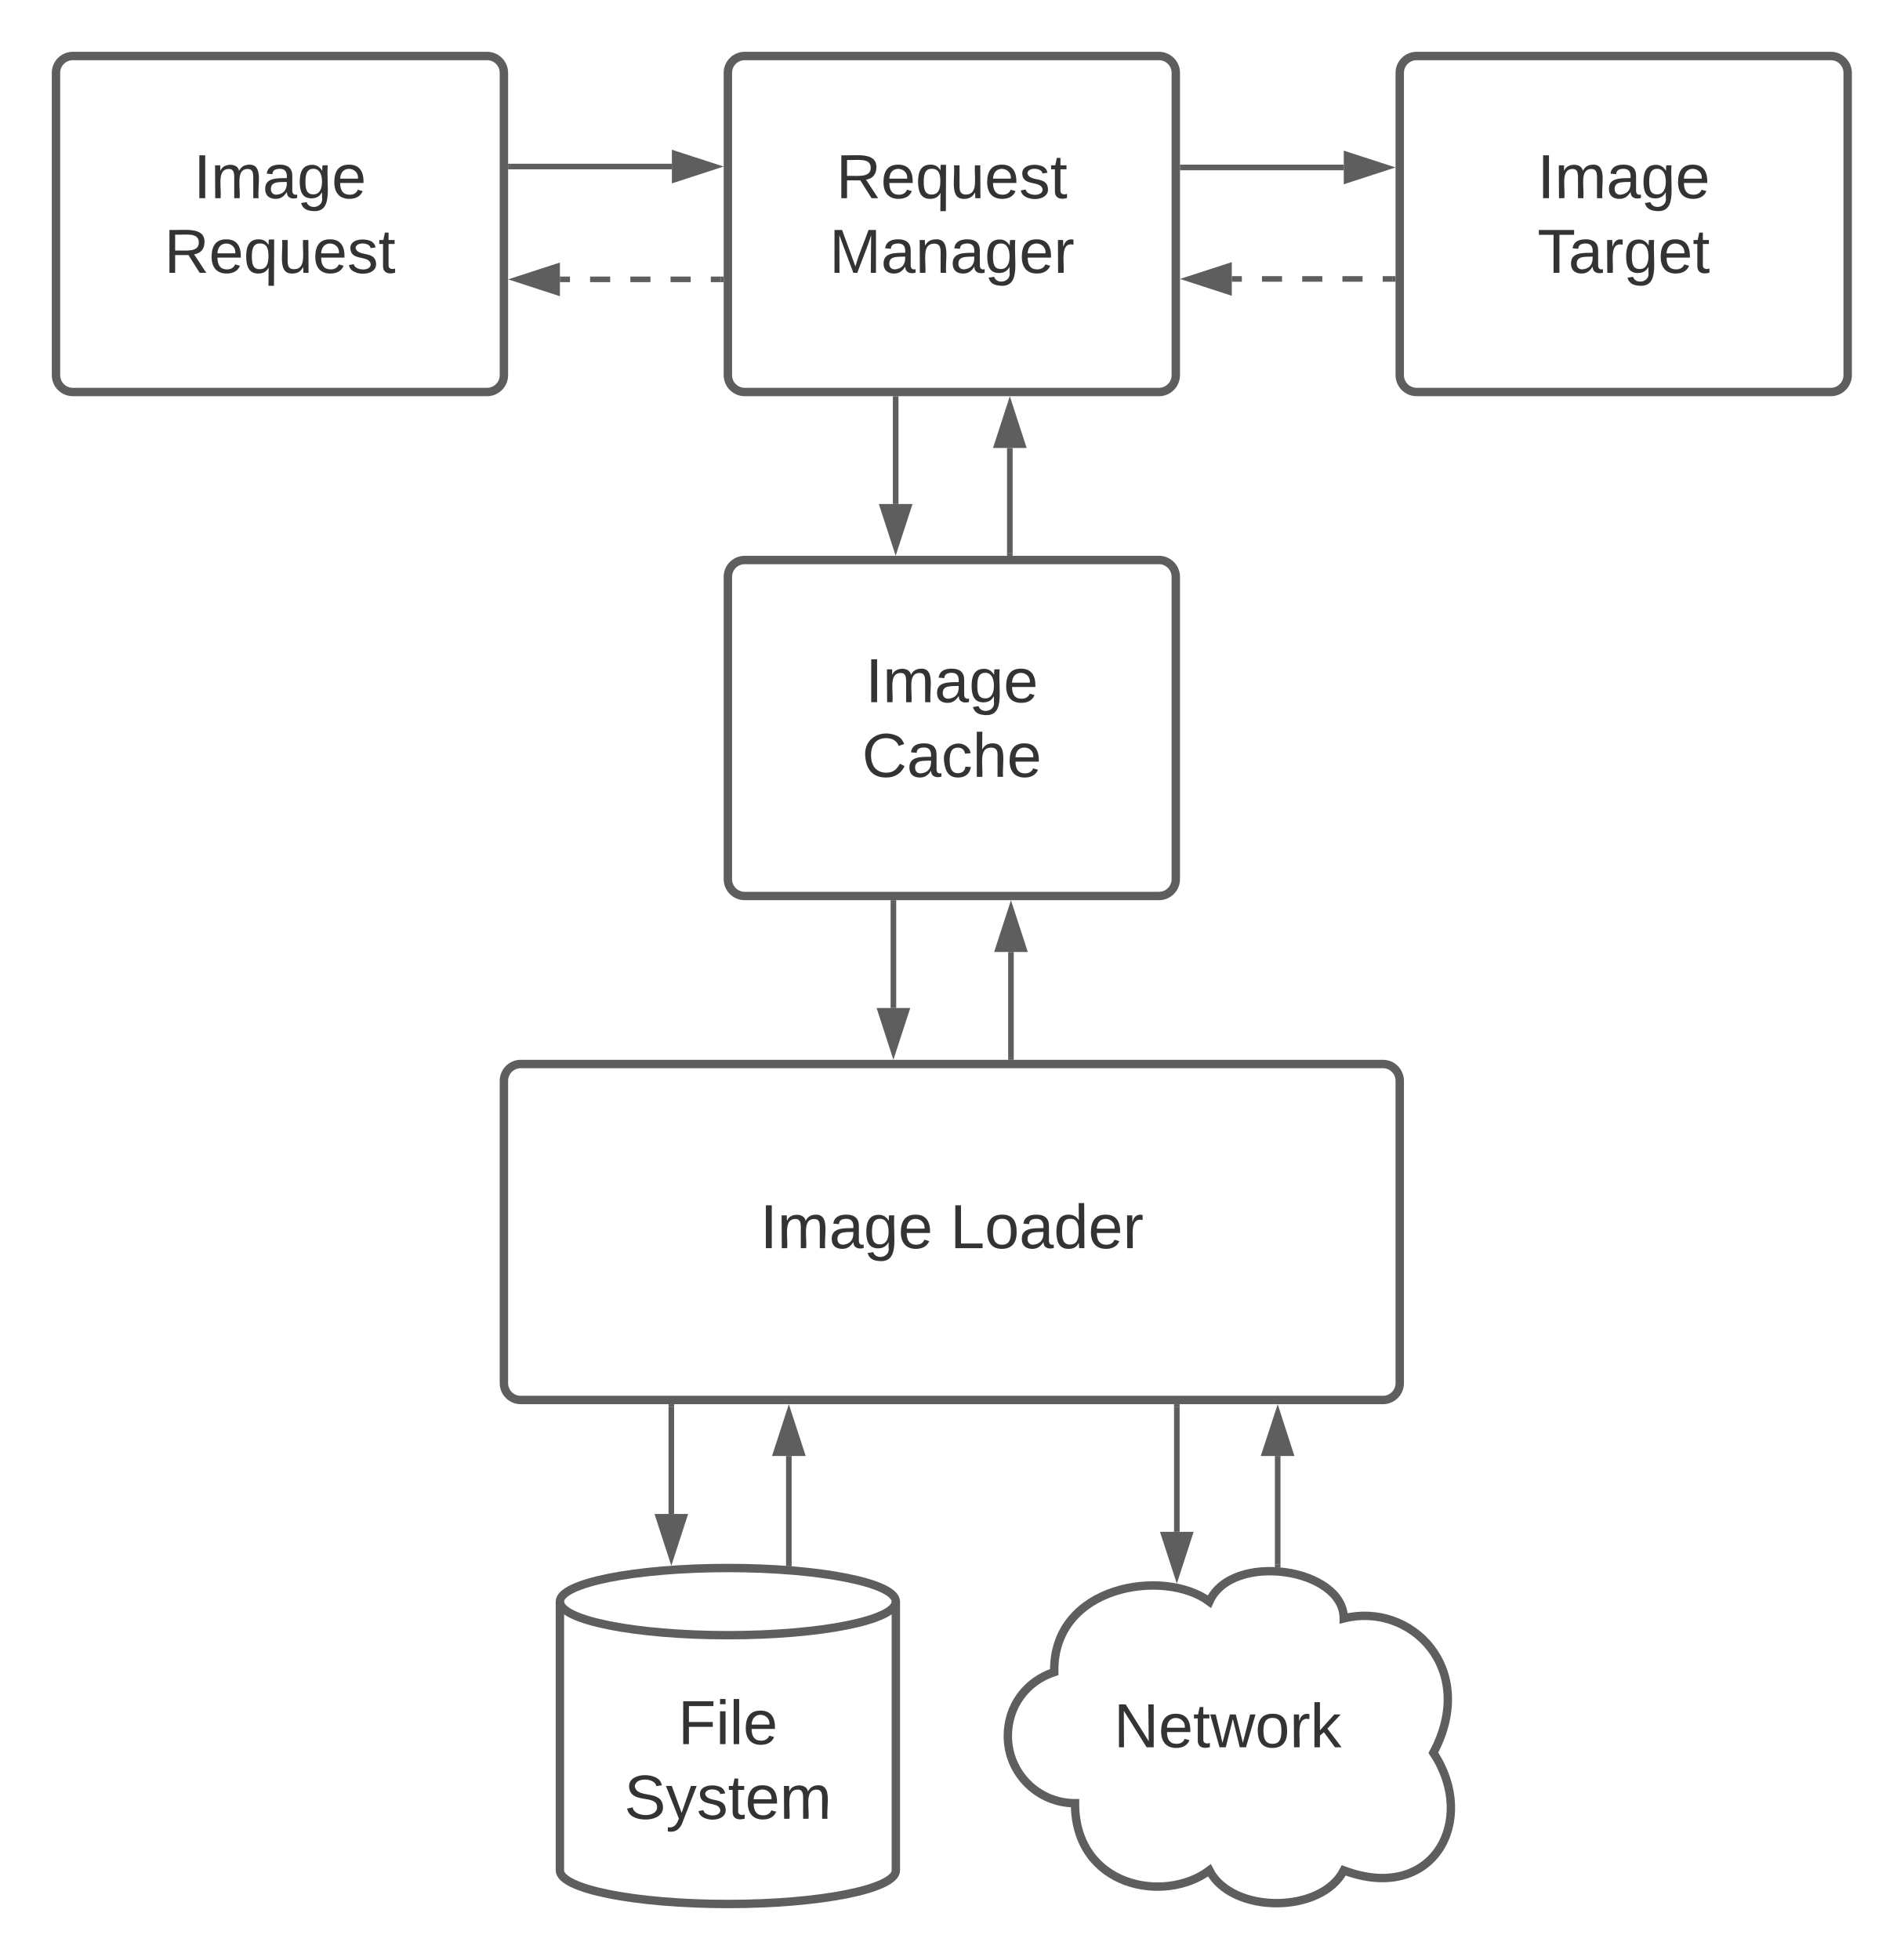
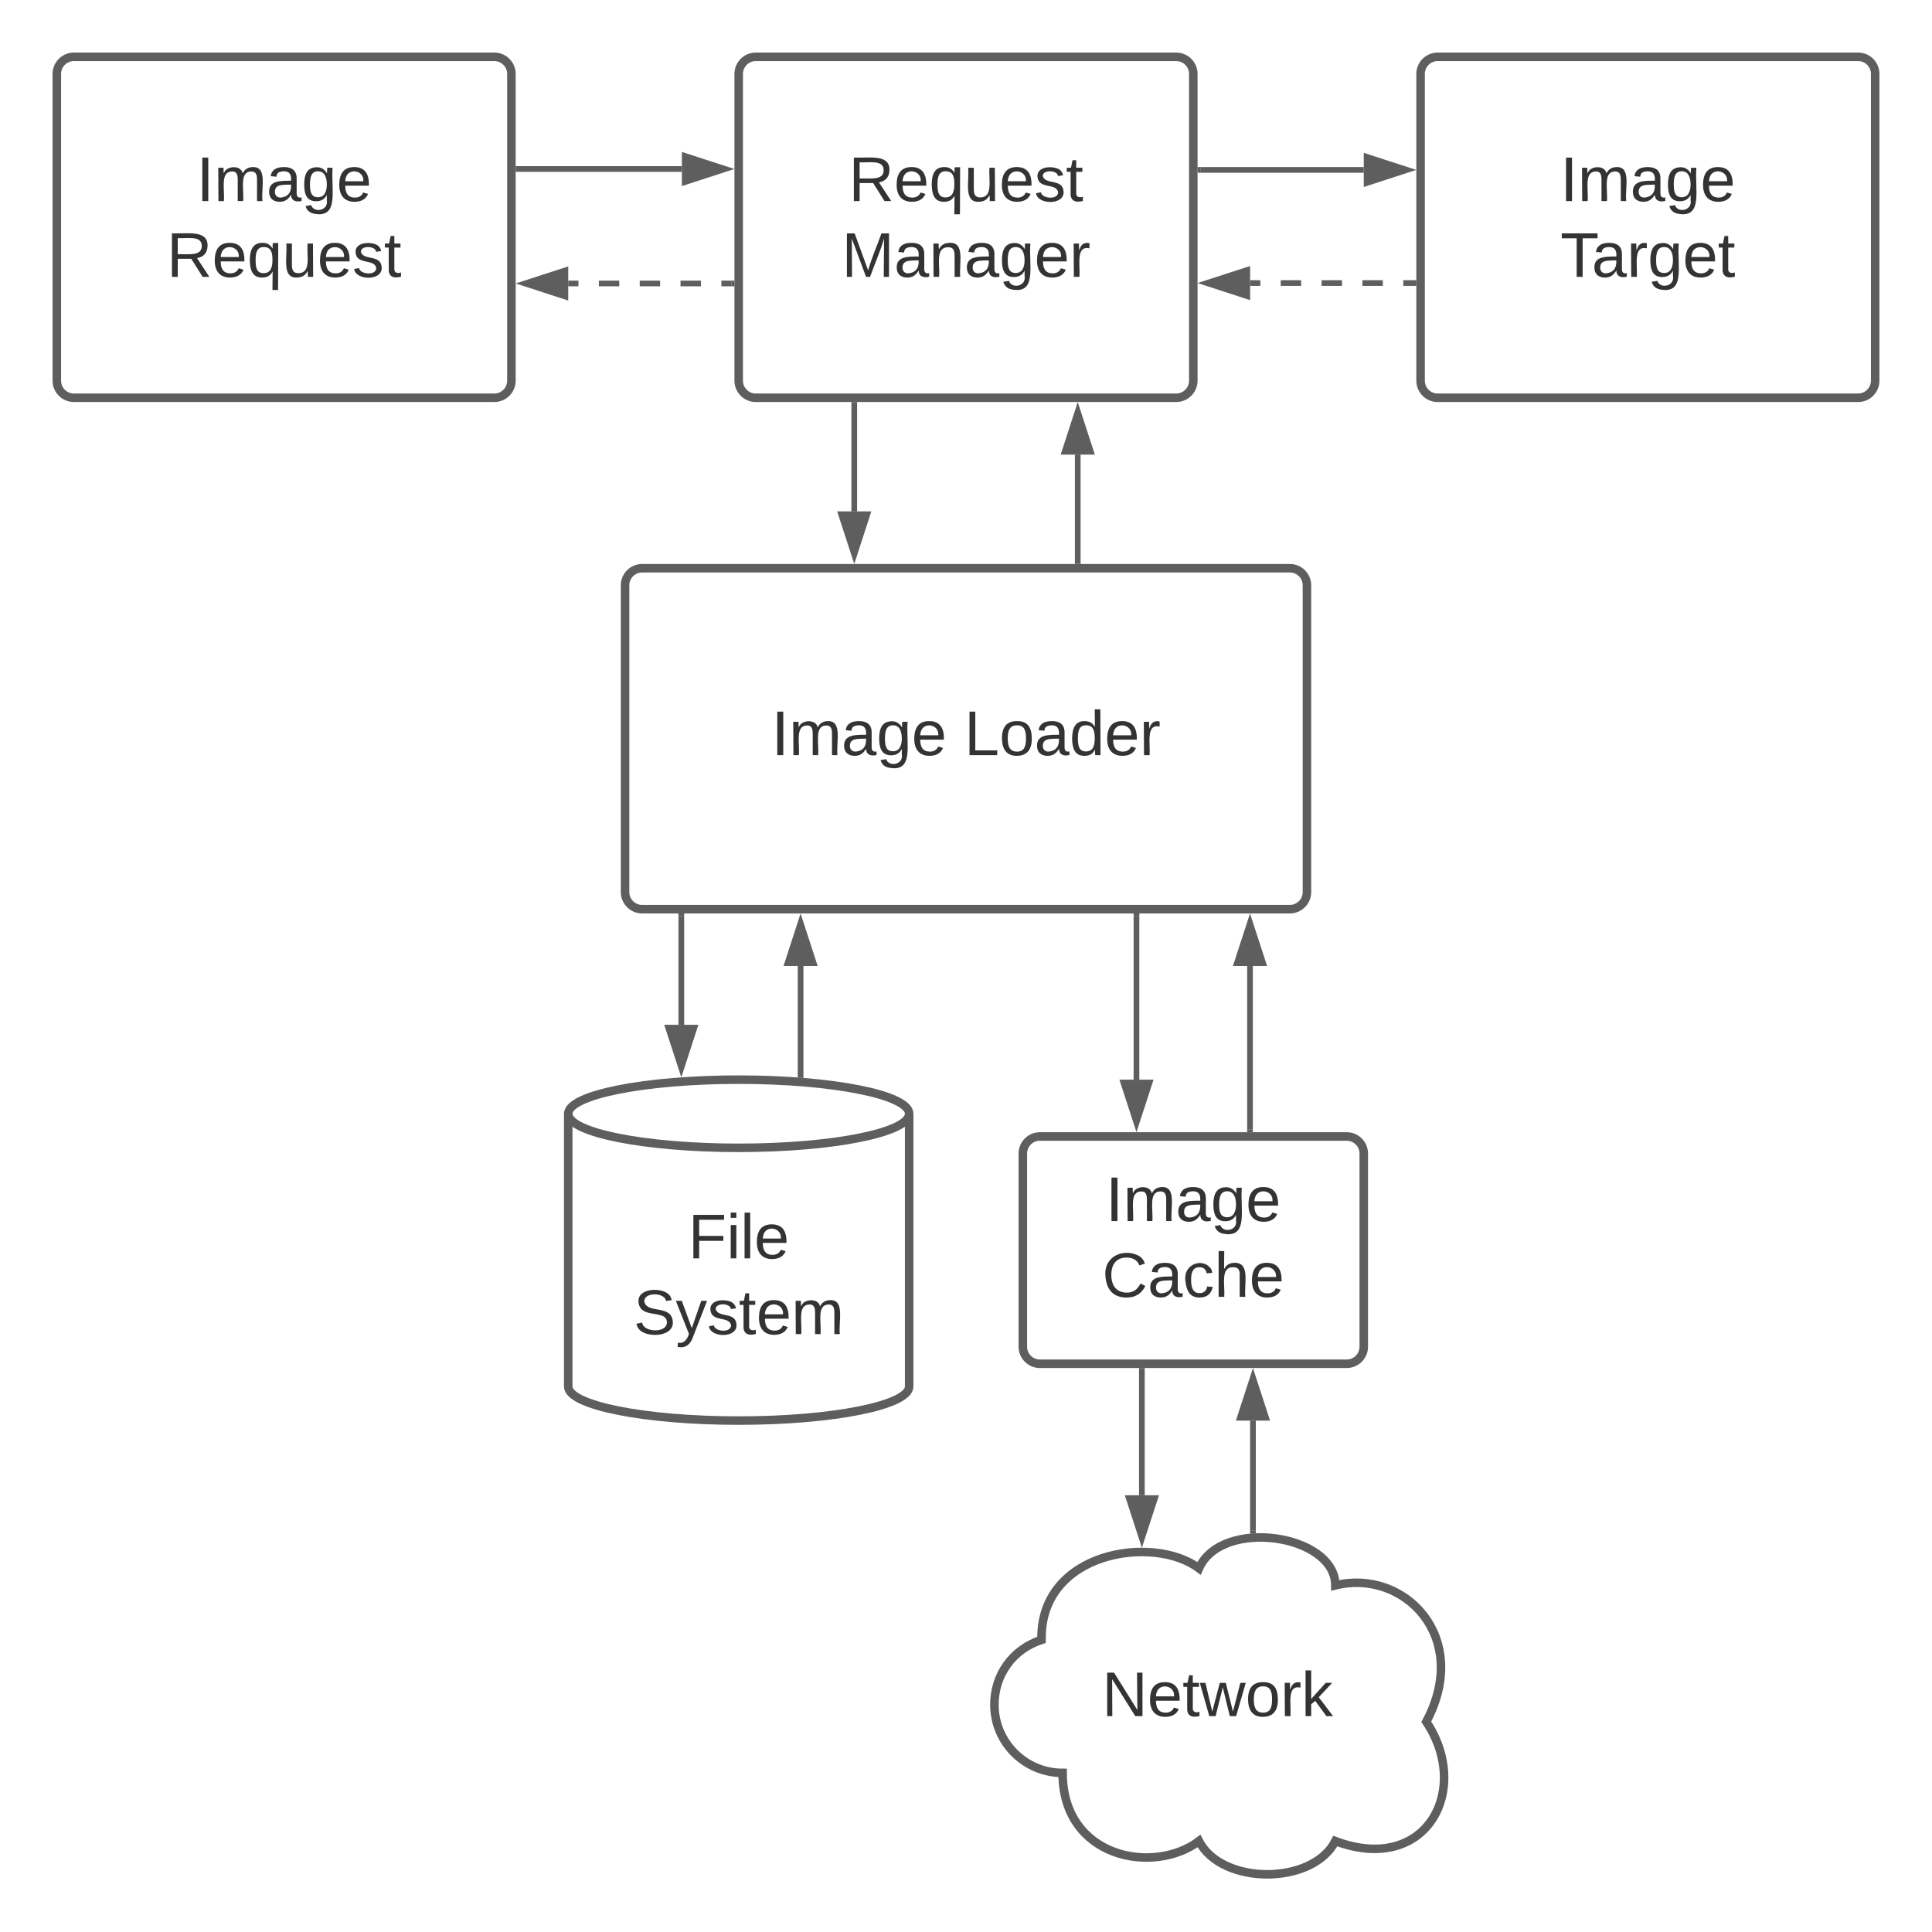
- <svg xmlns="http://www.w3.org/2000/svg" xmlns:ns1="lucid" xmlns:xlink="http://www.w3.org/1999/xlink" width="680" height="700">
+ <svg xmlns="http://www.w3.org/2000/svg" xmlns:ns1="lucid" xmlns:xlink="http://www.w3.org/1999/xlink" width="680" height="680">
  <g transform="translate(-60 -60)" ns1:page-tab-id="0_0">
    <path d="M0 0h1760v1360H0z" fill="#fff" />
-     <path d="M240 446c0-3.3 2.7-6 6-6h308c3.3 0 6 2.7 6 6v108c0 3.3-2.7 6-6 6H246c-3.3 0-6-2.7-6-6z" stroke="#5e5e5e" stroke-width="3" fill="#fff" />
-     <use xlink:href="#a" transform="matrix(1,0,0,1,252,452) translate(79.54321 53.77778)" />
-     <use xlink:href="#b" transform="matrix(1,0,0,1,252,452) translate(147.3827 53.77778)" />
+     <path d="M280 266c0-3.3 2.7-6 6-6h228c3.3 0 6 2.7 6 6v108c0 3.3-2.7 6-6 6H286c-3.3 0-6-2.7-6-6z" stroke="#5e5e5e" stroke-width="3" fill="#fff" />
+     <use xlink:href="#a" transform="matrix(1,0,0,1,292,272) translate(39.54321 53.77778)" />
+     <use xlink:href="#b" transform="matrix(1,0,0,1,292,272) translate(107.3827 53.77778)" />
    <path d="M320 86c0-3.3 2.7-6 6-6h148c3.3 0 6 2.7 6 6v108c0 3.3-2.7 6-6 6H326c-3.3 0-6-2.7-6-6z" stroke="#5e5e5e" stroke-width="3" fill="#fff" />
    <use xlink:href="#c" transform="matrix(1,0,0,1,332,92) translate(26.67284 38.77778)" />
    <use xlink:href="#d" transform="matrix(1,0,0,1,332,92) translate(24.23457 65.44444)" />
    <path d="M560 86c0-3.3 2.7-6 6-6h148c3.3 0 6 2.7 6 6v108c0 3.3-2.7 6-6 6H566c-3.3 0-6-2.7-6-6z" stroke="#5e5e5e" stroke-width="3" fill="#fff" />
    <use xlink:href="#e" transform="matrix(1,0,0,1,572,92) translate(37.16667 38.77778)" />
    <use xlink:href="#f" transform="matrix(1,0,0,1,572,92) translate(37.19753 65.44444)" />
    <path d="M482.5 119.8H540" stroke="#5e5e5e" stroke-width="2" fill="none" />
    <path d="M482.53 120.8h-1.03v-2h1.03" fill="#5e5e5e" />
    <path d="M555.26 119.8L541 124.44v-9.27z" stroke="#5e5e5e" stroke-width="2" fill="#5e5e5e" />
    <path d="M242.5 119.48H300" stroke="#5e5e5e" stroke-width="2" fill="none" />
    <path d="M242.53 120.48h-1.03v-2h1.03" fill="#5e5e5e" />
    <path d="M315.26 119.48L301 124.12v-9.27z" stroke="#5e5e5e" stroke-width="2" fill="#5e5e5e" />
    <path d="M317.5 159.77h-3.6m-7.18 0h-7.2m-7.18 0h-7.18m-7.2 0h-7.18m-7.18 0H260" stroke="#5e5e5e" stroke-width="2" fill="none" />
    <path d="M318.5 160.77h-1.03v-2h1.03" fill="#5e5e5e" />
    <path d="M244.74 159.77l14.26-4.63v9.27z" stroke="#5e5e5e" stroke-width="2" fill="#5e5e5e" />
-     <path d="M320 266c0-3.3 2.7-6 6-6h148c3.3 0 6 2.7 6 6v108c0 3.3-2.7 6-6 6H326c-3.3 0-6-2.7-6-6z" stroke="#5e5e5e" stroke-width="3" fill="#fff" />
-     <use xlink:href="#e" transform="matrix(1,0,0,1,332,272) translate(37.16667 38.77778)" />
-     <use xlink:href="#g" transform="matrix(1,0,0,1,332,272) translate(35.9321 65.44444)" />
-     <path d="M379.94 202.5V240" stroke="#5e5e5e" stroke-width="2" fill="none" />
-     <path d="M380.94 202.53h-2v-1.03h2" fill="#5e5e5e" />
-     <path d="M379.94 255.26L375.3 241h9.28z" stroke="#5e5e5e" stroke-width="2" fill="#5e5e5e" />
-     <path d="M420.72 257.5V220" stroke="#5e5e5e" stroke-width="2" fill="none" />
-     <path d="M421.72 258.5h-2v-1.03h2" fill="#5e5e5e" />
-     <path d="M420.72 204.74l4.63 14.26h-9.27z" stroke="#5e5e5e" stroke-width="2" fill="#5e5e5e" />
-     <path d="M379.13 382.5V420" stroke="#5e5e5e" stroke-width="2" fill="none" />
-     <path d="M380.13 382.53h-2v-1.03h2" fill="#5e5e5e" />
-     <path d="M379.13 435.26L374.5 421h9.27z" stroke="#5e5e5e" stroke-width="2" fill="#5e5e5e" />
-     <path d="M421.12 437.5V400" stroke="#5e5e5e" stroke-width="2" fill="none" />
-     <path d="M422.12 438.5h-2v-1.03h2" fill="#5e5e5e" />
-     <path d="M421.12 384.74l4.64 14.26h-9.27z" stroke="#5e5e5e" stroke-width="2" fill="#5e5e5e" />
+     <path d="M420 466c0-3.3 2.7-6 6-6h108c3.3 0 6 2.7 6 6v68c0 3.3-2.7 6-6 6H426c-3.3 0-6-2.7-6-6z" stroke="#5e5e5e" stroke-width="3" fill="#fff" />
+     <use xlink:href="#e" transform="matrix(1,0,0,1,432,472) translate(17.16667 17.77778)" />
+     <use xlink:href="#g" transform="matrix(1,0,0,1,432,472) translate(15.9321 44.44444)" />
    <path d="M557.5 159.62h-3.6m-7.18 0h-7.2m-7.18 0h-7.18m-7.2 0h-7.18m-7.18 0H500" stroke="#5e5e5e" stroke-width="2" fill="none" />
    <path d="M558.5 160.62h-1.03v-2h1.03" fill="#5e5e5e" />
    <path d="M484.74 159.62L499 155v9.26z" stroke="#5e5e5e" stroke-width="2" fill="#5e5e5e" />
    <path d="M80 86c0-3.3 2.7-6 6-6h148c3.3 0 6 2.7 6 6v108c0 3.3-2.7 6-6 6H86c-3.3 0-6-2.7-6-6z" stroke="#5e5e5e" stroke-width="3" fill="#fff" />
    <use xlink:href="#h" transform="matrix(1,0,0,1,92,92) translate(37.16667 38.77778)" />
    <use xlink:href="#i" transform="matrix(1,0,0,1,92,92) translate(26.67284 65.44444)" />
-     <path d="M444 704c-13.25 0-24-10.75-24-24 0-10.6 6.5-19.55 16.58-22.83C436 626 476 620 492 632c8-18 48-12 48 6 24-6 48 18 32 48 16 24 0 54-32 42-8 15.6-40 15.6-48 0-16 12-48 6-48-24z" stroke="#5e5e5e" stroke-width="3" fill="#fff" />
-     <use xlink:href="#j" transform="matrix(1,0,0,1,425,625) translate(32.85185 59.02778)" />
-     <path d="M380 728c0 6.63-26.86 12-60 12s-60-5.37-60-12v-96c0-6.63 26.86-12 60-12s60 5.37 60 12z" stroke="#5e5e5e" stroke-width="3" fill="#fff" />
-     <path d="M380 632c0 6.63-26.86 12-60 12s-60-5.37-60-12" stroke="#5e5e5e" stroke-width="3" fill="none" />
-     <use xlink:href="#k" transform="matrix(1,0,0,1,265,649) translate(37.19136 33.90278)" />
-     <use xlink:href="#l" transform="matrix(1,0,0,1,265,649) translate(17.99383 60.56944)" />
-     <path d="M299.8 562.5v38.2" stroke="#5e5e5e" stroke-width="2" fill="none" />
-     <path d="M300.8 562.53h-2v-1.03h2" fill="#5e5e5e" />
-     <path d="M299.8 615.96l-4.64-14.27h9.27z" stroke="#5e5e5e" stroke-width="2" fill="#5e5e5e" />
-     <path d="M341.78 618.37V580" stroke="#5e5e5e" stroke-width="2" fill="none" />
-     <path d="M342.78 619.4l-2-.07v-1h2" fill="#5e5e5e" />
-     <path d="M341.78 564.74l4.64 14.26h-9.27z" stroke="#5e5e5e" stroke-width="2" fill="#5e5e5e" />
-     <path d="M480.37 562.5v44.58" stroke="#5e5e5e" stroke-width="2" fill="none" />
-     <path d="M481.37 562.53h-2v-1.03h2" fill="#5e5e5e" />
-     <path d="M480.37 622.35l-4.64-14.27H485z" stroke="#5e5e5e" stroke-width="2" fill="#5e5e5e" />
-     <path d="M516.4 618.77V580" stroke="#5e5e5e" stroke-width="2" fill="none" />
-     <path d="M517.4 619.82l-2-.1v-.98h2" fill="#5e5e5e" />
-     <path d="M516.4 564.74L521 579h-9.27z" stroke="#5e5e5e" stroke-width="2" fill="#5e5e5e" />
+     <path d="M434 684c-13.25 0-24-10.75-24-24 0-10.6 6.5-19.55 16.58-22.83C426 606 466 600 482 612c8-18 48-12 48 6 24-6 48 18 32 48 16 24 0 54-32 42-8 15.6-40 15.6-48 0-16 12-48 6-48-24z" stroke="#5e5e5e" stroke-width="3" fill="#fff" />
+     <use xlink:href="#j" transform="matrix(1,0,0,1,415,605) translate(32.85185 59.02778)" />
+     <path d="M380 548c0 6.63-26.86 12-60 12s-60-5.37-60-12v-96c0-6.63 26.86-12 60-12s60 5.37 60 12z" stroke="#5e5e5e" stroke-width="3" fill="#fff" />
+     <path d="M380 452c0 6.63-26.86 12-60 12s-60-5.37-60-12" stroke="#5e5e5e" stroke-width="3" fill="none" />
+     <use xlink:href="#k" transform="matrix(1,0,0,1,265,469) translate(37.19136 33.90278)" />
+     <use xlink:href="#l" transform="matrix(1,0,0,1,265,469) translate(17.99383 60.56944)" />
+     <path d="M299.8 382.5v38.2" stroke="#5e5e5e" stroke-width="2" fill="none" />
+     <path d="M300.8 382.53h-2v-1.03h2" fill="#5e5e5e" />
+     <path d="M299.8 435.96l-4.64-14.27h9.27z" stroke="#5e5e5e" stroke-width="2" fill="#5e5e5e" />
+     <path d="M341.78 438.37V400" stroke="#5e5e5e" stroke-width="2" fill="none" />
+     <path d="M342.78 439.4l-2-.07v-1h2" fill="#5e5e5e" />
+     <path d="M341.78 384.74l4.64 14.26h-9.27z" stroke="#5e5e5e" stroke-width="2" fill="#5e5e5e" />
+     <path d="M461.9 542.5v43.78" stroke="#5e5e5e" stroke-width="2" fill="none" />
+     <path d="M462.9 542.53h-2v-1.03h2" fill="#5e5e5e" />
+     <path d="M461.9 601.55l-4.63-14.27h9.28z" stroke="#5e5e5e" stroke-width="2" fill="#5e5e5e" />
+     <path d="M501 598.77V560" stroke="#5e5e5e" stroke-width="2" fill="none" />
+     <path d="M502 599.7l-2 .12v-1.08h2" fill="#5e5e5e" />
+     <path d="M501 544.74l4.64 14.26h-9.27z" stroke="#5e5e5e" stroke-width="2" fill="#5e5e5e" />
+     <path d="M360.67 202.5V240" stroke="#5e5e5e" stroke-width="2" fill="none" />
+     <path d="M361.67 202.53h-2v-1.03h2" fill="#5e5e5e" />
+     <path d="M360.67 255.26L356.03 241h9.27z" stroke="#5e5e5e" stroke-width="2" fill="#5e5e5e" />
+     <path d="M439.33 257.5V220" stroke="#5e5e5e" stroke-width="2" fill="none" />
+     <path d="M440.33 258.5h-2v-1.03h2" fill="#5e5e5e" />
+     <path d="M439.33 204.74l4.64 14.26h-9.27z" stroke="#5e5e5e" stroke-width="2" fill="#5e5e5e" />
+     <path d="M460 382.5V440" stroke="#5e5e5e" stroke-width="2" fill="none" />
+     <path d="M461 382.53h-2v-1.03h2" fill="#5e5e5e" />
+     <path d="M460 455.26L455.36 441h9.28z" stroke="#5e5e5e" stroke-width="2" fill="#5e5e5e" />
+     <path d="M499.96 457.5V400" stroke="#5e5e5e" stroke-width="2" fill="none" />
+     <path d="M500.96 458.5h-2v-1.03h2" fill="#5e5e5e" />
+     <path d="M499.96 384.74L504.6 399h-9.28z" stroke="#5e5e5e" stroke-width="2" fill="#5e5e5e" />
    <defs>
      <path fill="#333" d="M33 0v-248h34V0H33" id="m" />
      <path fill="#333" d="M210-169c-67 3-38 105-44 169h-31v-121c0-29-5-50-35-48C34-165 62-65 56 0H25l-1-190h30c1 10-1 24 2 32 10-44 99-50 107 0 11-21 27-35 58-36 85-2 47 119 55 194h-31v-121c0-29-5-49-35-48" id="n" />
      <path fill="#333" d="M141-36C126-15 110 5 73 4 37 3 15-17 15-53c-1-64 63-63 125-63 3-35-9-54-41-54-24 1-41 7-42 31l-33-3c5-37 33-52 76-52 45 0 72 20 72 64v82c-1 20 7 32 28 27v20c-31 9-61-2-59-35zM48-53c0 20 12 33 32 33 41-3 63-29 60-74-43 2-92-5-92 41" id="o" />
      <path fill="#333" d="M177-190C167-65 218 103 67 71c-23-6-38-20-44-43l32-5c15 47 100 32 89-28v-30C133-14 115 1 83 1 29 1 15-40 15-95c0-56 16-97 71-98 29-1 48 16 59 35 1-10 0-23 2-32h30zM94-22c36 0 50-32 50-73 0-42-14-75-50-75-39 0-46 34-46 75s6 73 46 73" id="p" />
      <path fill="#333" d="M100-194c63 0 86 42 84 106H49c0 40 14 67 53 68 26 1 43-12 49-29l28 8c-11 28-37 45-77 45C44 4 14-33 15-96c1-61 26-98 85-98zm52 81c6-60-76-77-97-28-3 7-6 17-6 28h103" id="q" />
      <g id="a">
        <use transform="matrix(0.0617284,0,0,0.0617284,0,0)" xlink:href="#m" />
        <use transform="matrix(0.0617284,0,0,0.0617284,6.17284,0)" xlink:href="#n" />
        <use transform="matrix(0.0617284,0,0,0.0617284,24.62963,0)" xlink:href="#o" />
        <use transform="matrix(0.0617284,0,0,0.0617284,36.97531,0)" xlink:href="#p" />
        <use transform="matrix(0.0617284,0,0,0.0617284,49.32099,0)" xlink:href="#q" />
      </g>
      <path fill="#333" d="M30 0v-248h33v221h125V0H30" id="r" />
      <path fill="#333" d="M100-194c62-1 85 37 85 99 1 63-27 99-86 99S16-35 15-95c0-66 28-99 85-99zM99-20c44 1 53-31 53-75 0-43-8-75-51-75s-53 32-53 75 10 74 51 75" id="s" />
      <path fill="#333" d="M85-194c31 0 48 13 60 33l-1-100h32l1 261h-30c-2-10 0-23-3-31C134-8 116 4 85 4 32 4 16-35 15-94c0-66 23-100 70-100zm9 24c-40 0-46 34-46 75 0 40 6 74 45 74 42 0 51-32 51-76 0-42-9-74-50-73" id="t" />
      <path fill="#333" d="M114-163C36-179 61-72 57 0H25l-1-190h30c1 12-1 29 2 39 6-27 23-49 58-41v29" id="u" />
      <g id="b">
        <use transform="matrix(0.0617284,0,0,0.0617284,0,0)" xlink:href="#r" />
        <use transform="matrix(0.0617284,0,0,0.0617284,12.34568,0)" xlink:href="#s" />
        <use transform="matrix(0.0617284,0,0,0.0617284,24.69136,0)" xlink:href="#o" />
        <use transform="matrix(0.0617284,0,0,0.0617284,37.03704,0)" xlink:href="#t" />
        <use transform="matrix(0.0617284,0,0,0.0617284,49.38272,0)" xlink:href="#q" />
        <use transform="matrix(0.0617284,0,0,0.0617284,61.7284,0)" xlink:href="#u" />
      </g>
      <path fill="#333" d="M233-177c-1 41-23 64-60 70L243 0h-38l-65-103H63V0H30v-248c88 3 205-21 203 71zM63-129c60-2 137 13 137-47 0-61-80-42-137-45v92" id="v" />
      <path fill="#333" d="M145-31C134-9 116 4 85 4 32 4 16-35 15-94c0-59 17-99 70-100 32-1 48 14 60 33 0-11-1-24 2-32h30l-1 268h-32zM93-21c41 0 51-33 51-76s-8-73-50-73c-40 0-46 35-46 75s5 74 45 74" id="w" />
      <path fill="#333" d="M84 4C-5 8 30-112 23-190h32v120c0 31 7 50 39 49 72-2 45-101 50-169h31l1 190h-30c-1-10 1-25-2-33-11 22-28 36-60 37" id="x" />
      <path fill="#333" d="M135-143c-3-34-86-38-87 0 15 53 115 12 119 90S17 21 10-45l28-5c4 36 97 45 98 0-10-56-113-15-118-90-4-57 82-63 122-42 12 7 21 19 24 35" id="y" />
      <path fill="#333" d="M59-47c-2 24 18 29 38 22v24C64 9 27 4 27-40v-127H5v-23h24l9-43h21v43h35v23H59v120" id="z" />
      <g id="c">
        <use transform="matrix(0.0617284,0,0,0.0617284,0,0)" xlink:href="#v" />
        <use transform="matrix(0.0617284,0,0,0.0617284,15.98765,0)" xlink:href="#q" />
        <use transform="matrix(0.0617284,0,0,0.0617284,28.33333,0)" xlink:href="#w" />
        <use transform="matrix(0.0617284,0,0,0.0617284,40.67901,0)" xlink:href="#x" />
        <use transform="matrix(0.0617284,0,0,0.0617284,53.02469,0)" xlink:href="#q" />
        <use transform="matrix(0.0617284,0,0,0.0617284,65.37037,0)" xlink:href="#y" />
        <use transform="matrix(0.0617284,0,0,0.0617284,76.48148,0)" xlink:href="#z" />
      </g>
      <path fill="#333" d="M240 0l2-218c-23 76-54 145-80 218h-23L58-218 59 0H30v-248h44l77 211c21-75 51-140 76-211h43V0h-30" id="A" />
      <path fill="#333" d="M117-194c89-4 53 116 60 194h-32v-121c0-31-8-49-39-48C34-167 62-67 57 0H25l-1-190h30c1 10-1 24 2 32 11-22 29-35 61-36" id="B" />
      <g id="d">
        <use transform="matrix(0.0617284,0,0,0.0617284,0,0)" xlink:href="#A" />
        <use transform="matrix(0.0617284,0,0,0.0617284,18.45679,0)" xlink:href="#o" />
        <use transform="matrix(0.0617284,0,0,0.0617284,30.80247,0)" xlink:href="#B" />
        <use transform="matrix(0.0617284,0,0,0.0617284,43.14815,0)" xlink:href="#o" />
        <use transform="matrix(0.0617284,0,0,0.0617284,55.49383,0)" xlink:href="#p" />
        <use transform="matrix(0.0617284,0,0,0.0617284,67.83951,0)" xlink:href="#q" />
        <use transform="matrix(0.0617284,0,0,0.0617284,80.18519,0)" xlink:href="#u" />
      </g>
      <g id="e">
        <use transform="matrix(0.0617284,0,0,0.0617284,0,0)" xlink:href="#m" />
        <use transform="matrix(0.0617284,0,0,0.0617284,6.17284,0)" xlink:href="#n" />
        <use transform="matrix(0.0617284,0,0,0.0617284,24.62963,0)" xlink:href="#o" />
        <use transform="matrix(0.0617284,0,0,0.0617284,36.97531,0)" xlink:href="#p" />
        <use transform="matrix(0.0617284,0,0,0.0617284,49.32099,0)" xlink:href="#q" />
      </g>
      <path fill="#333" d="M127-220V0H93v-220H8v-28h204v28h-85" id="C" />
      <g id="f">
        <use transform="matrix(0.0617284,0,0,0.0617284,0,0)" xlink:href="#C" />
        <use transform="matrix(0.0617284,0,0,0.0617284,11.04938,0)" xlink:href="#o" />
        <use transform="matrix(0.0617284,0,0,0.0617284,23.39506,0)" xlink:href="#u" />
        <use transform="matrix(0.0617284,0,0,0.0617284,30.74074,0)" xlink:href="#p" />
        <use transform="matrix(0.0617284,0,0,0.0617284,43.08642,0)" xlink:href="#q" />
        <use transform="matrix(0.0617284,0,0,0.0617284,55.4321,0)" xlink:href="#z" />
      </g>
      <path fill="#333" d="M212-179c-10-28-35-45-73-45-59 0-87 40-87 99 0 60 29 101 89 101 43 0 62-24 78-52l27 14C228-24 195 4 139 4 59 4 22-46 18-125c-6-104 99-153 187-111 19 9 31 26 39 46" id="D" />
      <path fill="#333" d="M96-169c-40 0-48 33-48 73s9 75 48 75c24 0 41-14 43-38l32 2c-6 37-31 61-74 61-59 0-76-41-82-99-10-93 101-131 147-64 4 7 5 14 7 22l-32 3c-4-21-16-35-41-35" id="E" />
      <path fill="#333" d="M106-169C34-169 62-67 57 0H25v-261h32l-1 103c12-21 28-36 61-36 89 0 53 116 60 194h-32v-121c2-32-8-49-39-48" id="F" />
      <g id="g">
        <use transform="matrix(0.0617284,0,0,0.0617284,0,0)" xlink:href="#D" />
        <use transform="matrix(0.0617284,0,0,0.0617284,15.98765,0)" xlink:href="#o" />
        <use transform="matrix(0.0617284,0,0,0.0617284,28.33333,0)" xlink:href="#E" />
        <use transform="matrix(0.0617284,0,0,0.0617284,39.44444,0)" xlink:href="#F" />
        <use transform="matrix(0.0617284,0,0,0.0617284,51.79012,0)" xlink:href="#q" />
      </g>
      <g id="h">
        <use transform="matrix(0.0617284,0,0,0.0617284,0,0)" xlink:href="#m" />
        <use transform="matrix(0.0617284,0,0,0.0617284,6.17284,0)" xlink:href="#n" />
        <use transform="matrix(0.0617284,0,0,0.0617284,24.62963,0)" xlink:href="#o" />
        <use transform="matrix(0.0617284,0,0,0.0617284,36.97531,0)" xlink:href="#p" />
        <use transform="matrix(0.0617284,0,0,0.0617284,49.32099,0)" xlink:href="#q" />
      </g>
      <g id="i">
        <use transform="matrix(0.0617284,0,0,0.0617284,0,0)" xlink:href="#v" />
        <use transform="matrix(0.0617284,0,0,0.0617284,15.98765,0)" xlink:href="#q" />
        <use transform="matrix(0.0617284,0,0,0.0617284,28.33333,0)" xlink:href="#w" />
        <use transform="matrix(0.0617284,0,0,0.0617284,40.67901,0)" xlink:href="#x" />
        <use transform="matrix(0.0617284,0,0,0.0617284,53.02469,0)" xlink:href="#q" />
        <use transform="matrix(0.0617284,0,0,0.0617284,65.37037,0)" xlink:href="#y" />
        <use transform="matrix(0.0617284,0,0,0.0617284,76.48148,0)" xlink:href="#z" />
      </g>
      <path fill="#333" d="M190 0L58-211 59 0H30v-248h39L202-35l-2-213h31V0h-41" id="G" />
      <path fill="#333" d="M206 0h-36l-40-164L89 0H53L-1-190h32L70-26l43-164h34l41 164 42-164h31" id="H" />
      <path fill="#333" d="M143 0L79-87 56-68V0H24v-261h32v163l83-92h37l-77 82L181 0h-38" id="I" />
      <g id="j">
        <use transform="matrix(0.0617284,0,0,0.0617284,0,0)" xlink:href="#G" />
        <use transform="matrix(0.0617284,0,0,0.0617284,15.98765,0)" xlink:href="#q" />
        <use transform="matrix(0.0617284,0,0,0.0617284,28.33333,0)" xlink:href="#z" />
        <use transform="matrix(0.0617284,0,0,0.0617284,34.50617,0)" xlink:href="#H" />
        <use transform="matrix(0.0617284,0,0,0.0617284,50.49383,0)" xlink:href="#s" />
        <use transform="matrix(0.0617284,0,0,0.0617284,62.83951,0)" xlink:href="#u" />
        <use transform="matrix(0.0617284,0,0,0.0617284,70.18519,0)" xlink:href="#I" />
      </g>
      <path fill="#333" d="M63-220v92h138v28H63V0H30v-248h175v28H63" id="J" />
      <path fill="#333" d="M24-231v-30h32v30H24zM24 0v-190h32V0H24" id="K" />
      <path fill="#333" d="M24 0v-261h32V0H24" id="L" />
      <g id="k">
        <use transform="matrix(0.0617284,0,0,0.0617284,0,0)" xlink:href="#J" />
        <use transform="matrix(0.0617284,0,0,0.0617284,13.51852,0)" xlink:href="#K" />
        <use transform="matrix(0.0617284,0,0,0.0617284,18.39506,0)" xlink:href="#L" />
        <use transform="matrix(0.0617284,0,0,0.0617284,23.2716,0)" xlink:href="#q" />
      </g>
      <path fill="#333" d="M185-189c-5-48-123-54-124 2 14 75 158 14 163 119 3 78-121 87-175 55-17-10-28-26-33-46l33-7c5 56 141 63 141-1 0-78-155-14-162-118-5-82 145-84 179-34 5 7 8 16 11 25" id="M" />
      <path fill="#333" d="M179-190L93 31C79 59 56 82 12 73V49c39 6 53-20 64-50L1-190h34L92-34l54-156h33" id="N" />
      <g id="l">
        <use transform="matrix(0.0617284,0,0,0.0617284,0,0)" xlink:href="#M" />
        <use transform="matrix(0.0617284,0,0,0.0617284,14.81481,0)" xlink:href="#N" />
        <use transform="matrix(0.0617284,0,0,0.0617284,25.92593,0)" xlink:href="#y" />
        <use transform="matrix(0.0617284,0,0,0.0617284,37.03704,0)" xlink:href="#z" />
        <use transform="matrix(0.0617284,0,0,0.0617284,43.20988,0)" xlink:href="#q" />
        <use transform="matrix(0.0617284,0,0,0.0617284,55.55556,0)" xlink:href="#n" />
      </g>
    </defs>
  </g>
</svg>
